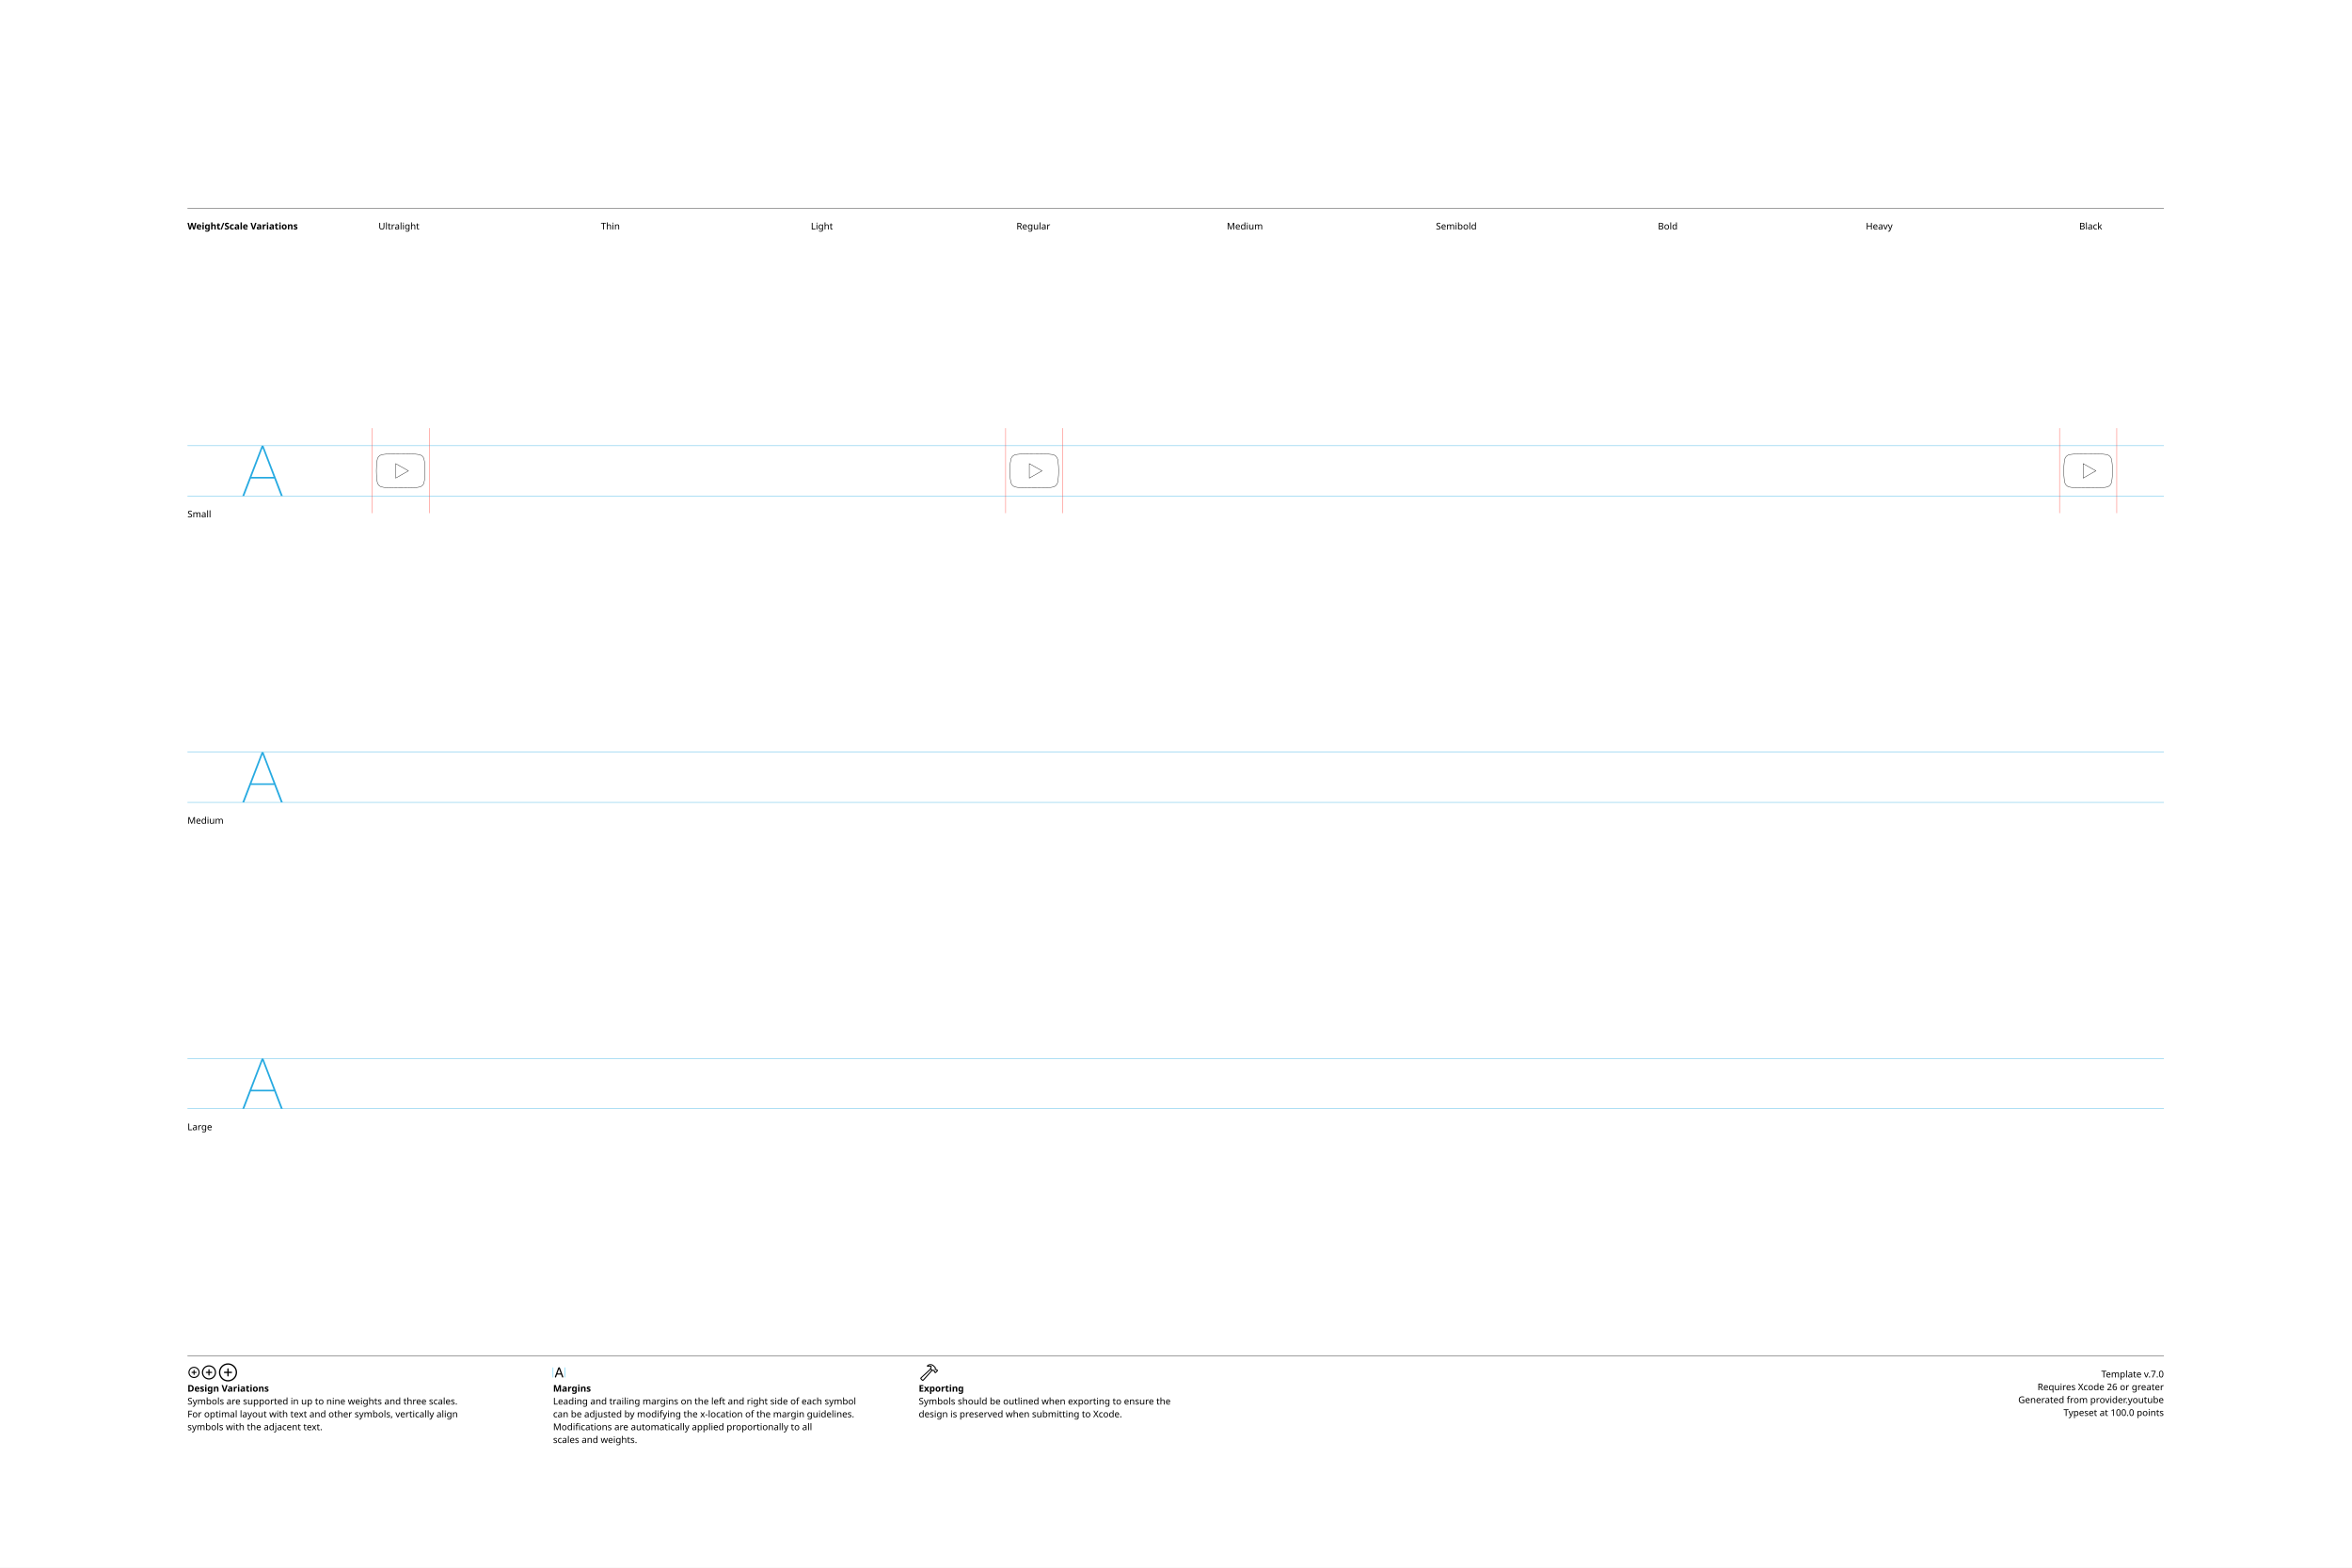
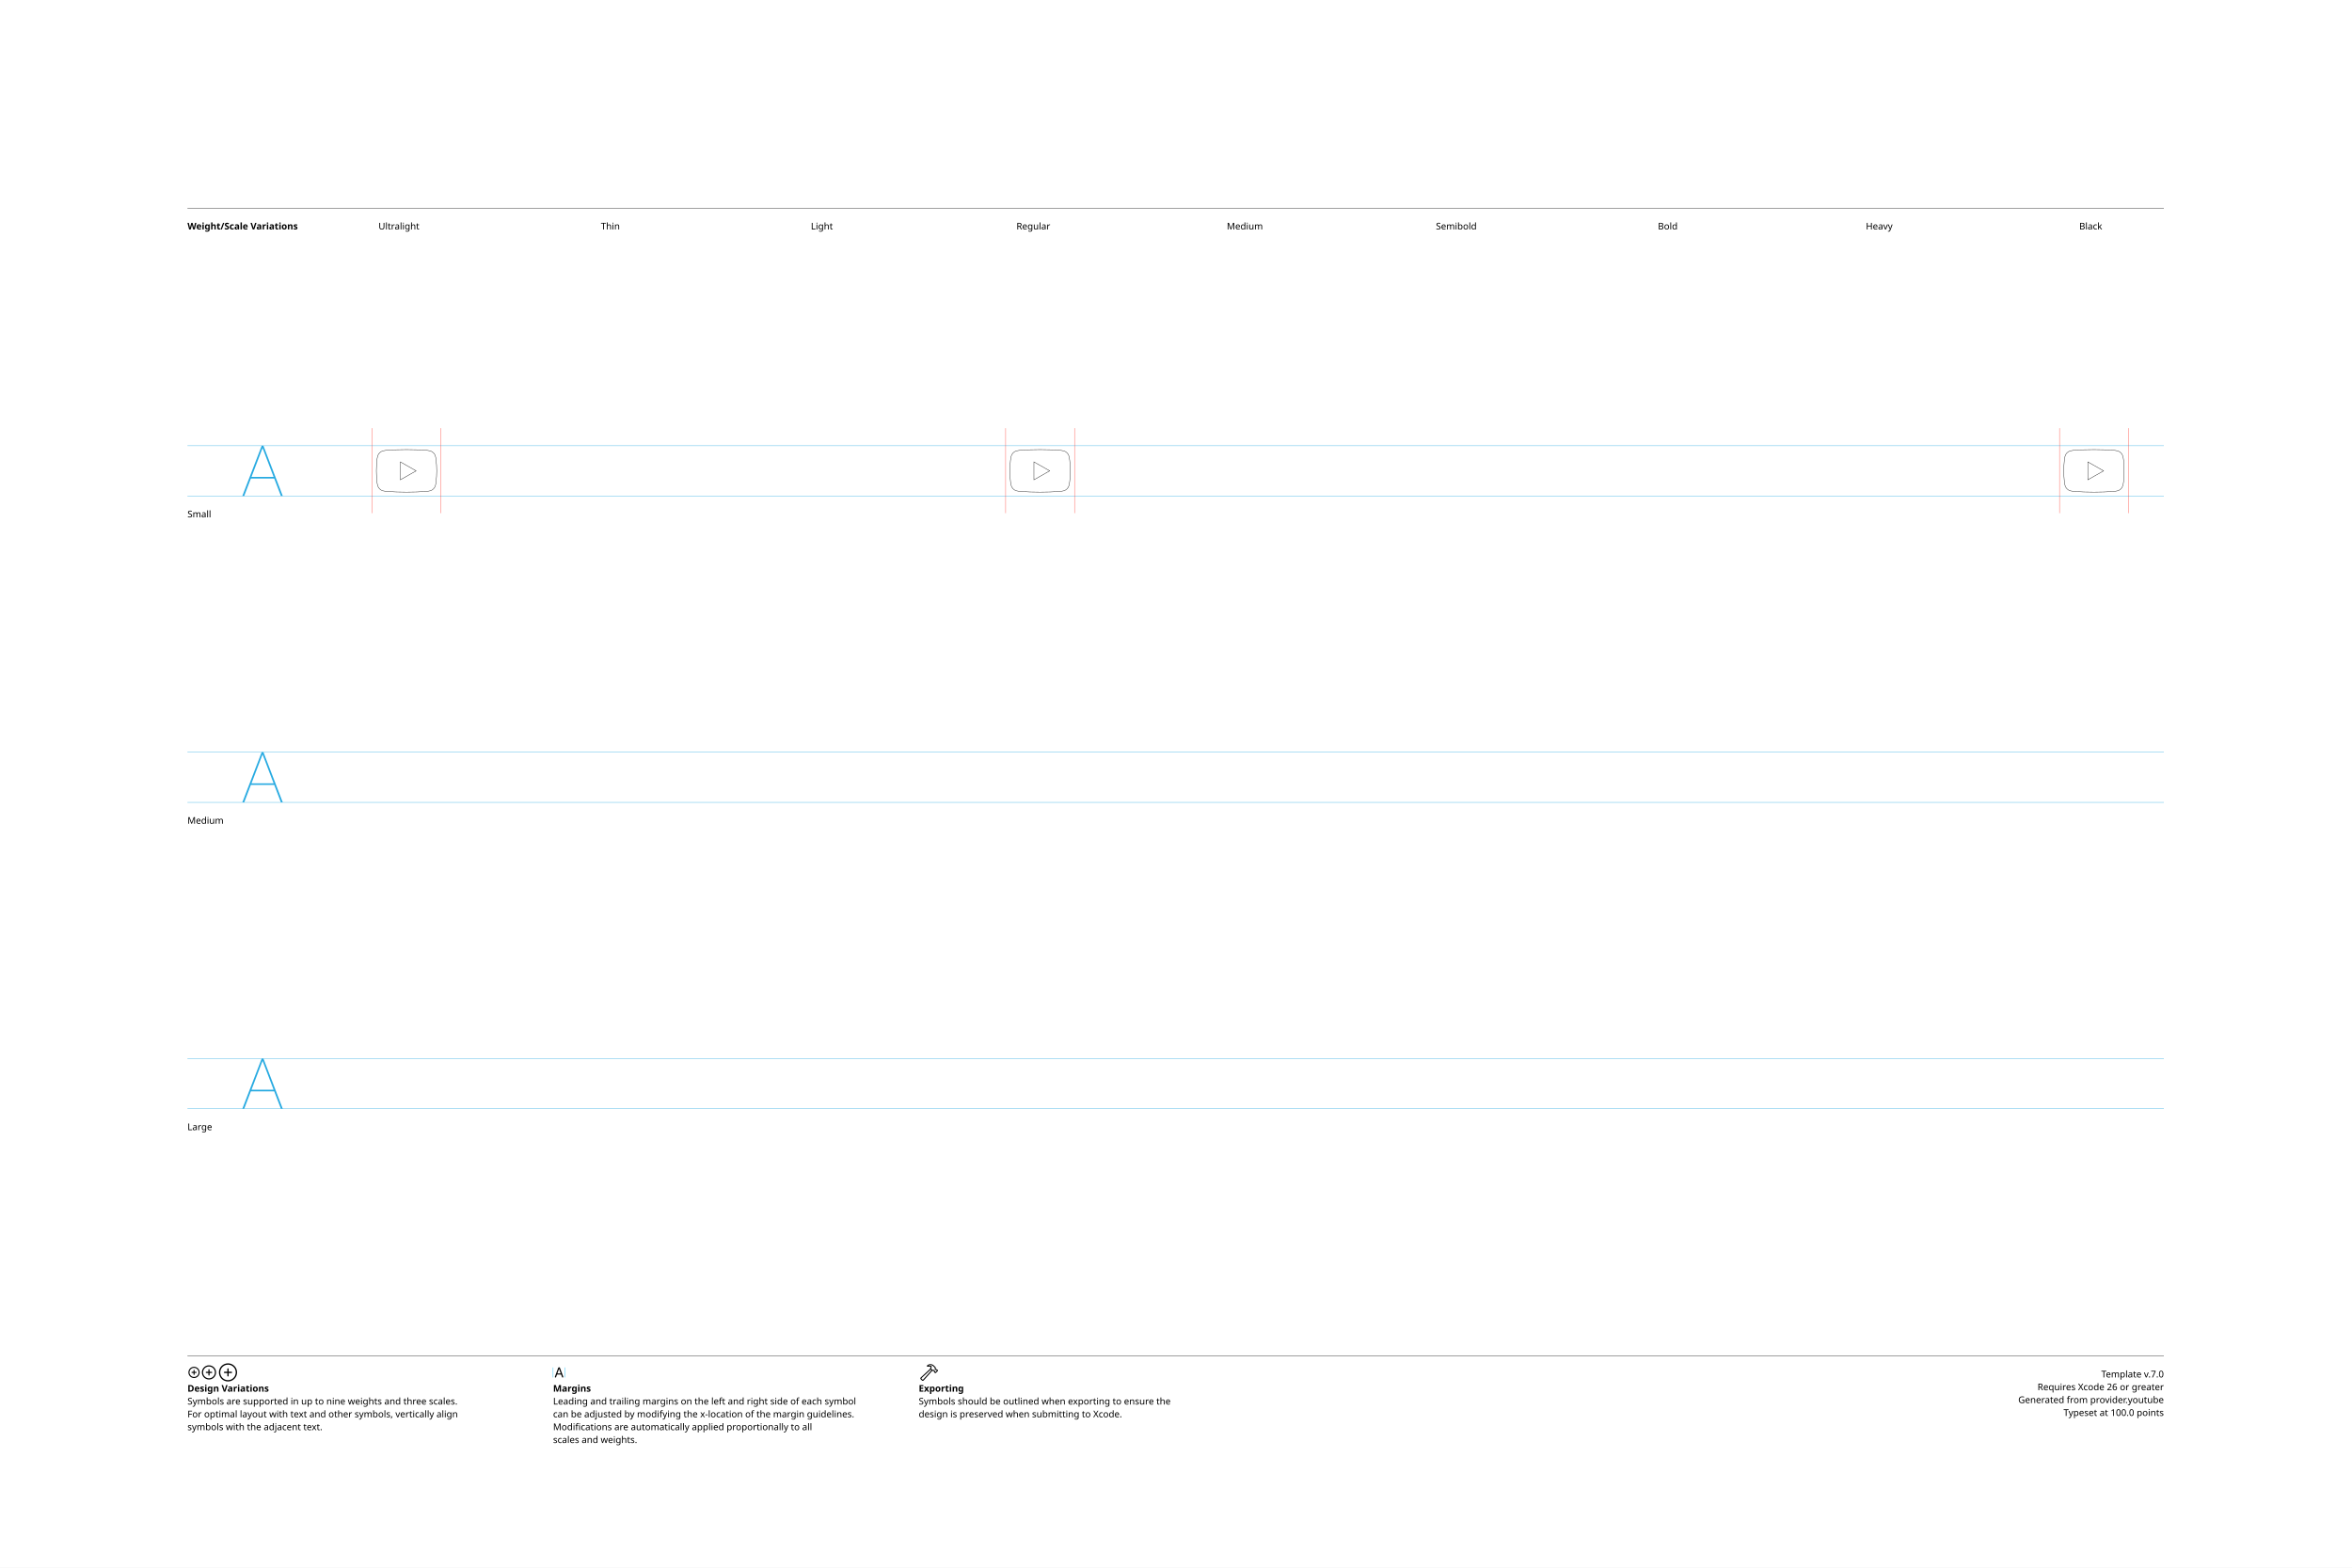
<svg xmlns="http://www.w3.org/2000/svg" version="1.1" viewBox="0 0 3300 2200">
  <style>.defaults {-sfsymbols-variable-value-mode:color;-sfsymbols-draw-reverses-motion-groups:false}

.monochrome-0 {-sfsymbols-motion-group:0}

.multicolor-0:tintColor {-sfsymbols-motion-group:0}

.hierarchical-0:primary {-sfsymbols-motion-group:0}

.SFSymbolsPreviewWireframe {fill:none;opacity:1.0;stroke:black;stroke-width:0.5}
</style>
  <g id="Notes">
    <rect height="2200" id="artboard" style="fill:white;opacity:1" width="3300" x="0" y="0" />
    <line style="fill:none;stroke:black;opacity:1;stroke-width:0.5;" x1="263" x2="3036" y1="292" y2="292" />
    <text style="stroke:none;fill:black;font-family:sans-serif;font-size:13;font-weight:bold;" transform="matrix(1 0 0 1 263 322)">Weight/Scale Variations</text>
    <text style="stroke:none;fill:black;font-family:sans-serif;font-size:13;text-anchor:middle;" transform="matrix(1 0 0 1 559.711 322)">Ultralight</text>
    <text style="stroke:none;fill:black;font-family:sans-serif;font-size:13;text-anchor:middle;" transform="matrix(1 0 0 1 856.422 322)">Thin</text>
    <text style="stroke:none;fill:black;font-family:sans-serif;font-size:13;text-anchor:middle;" transform="matrix(1 0 0 1 1153.13 322)">Light</text>
    <text style="stroke:none;fill:black;font-family:sans-serif;font-size:13;text-anchor:middle;" transform="matrix(1 0 0 1 1449.84 322)">Regular</text>
    <text style="stroke:none;fill:black;font-family:sans-serif;font-size:13;text-anchor:middle;" transform="matrix(1 0 0 1 1746.56 322)">Medium</text>
    <text style="stroke:none;fill:black;font-family:sans-serif;font-size:13;text-anchor:middle;" transform="matrix(1 0 0 1 2043.27 322)">Semibold</text>
    <text style="stroke:none;fill:black;font-family:sans-serif;font-size:13;text-anchor:middle;" transform="matrix(1 0 0 1 2339.98 322)">Bold</text>
    <text style="stroke:none;fill:black;font-family:sans-serif;font-size:13;text-anchor:middle;" transform="matrix(1 0 0 1 2636.69 322)">Heavy</text>
    <text style="stroke:none;fill:black;font-family:sans-serif;font-size:13;text-anchor:middle;" transform="matrix(1 0 0 1 2933.4 322)">Black</text>
    <line style="fill:none;stroke:black;opacity:1;stroke-width:0.5;" x1="263" x2="3036" y1="1903" y2="1903" />
    <g transform="matrix(0.2 0 0 0.2 263 1933)">
      <path d="m46.24 4.15c21.777 0 39.453-17.627 39.453-39.404s-17.676-39.404-39.453-39.404c-21.729 0-39.404 17.627-39.404 39.404s17.676 39.404 39.404 39.404Zm0-7.422c-17.676 0-31.934-14.307-31.934-31.982s14.258-31.982 31.934-31.982 31.982 14.307 31.982 31.982-14.307 31.982-31.982 31.982Zm3.613-17.773v-28.467c0-2.246-1.465-3.76-3.711-3.76-2.148 0-3.613 1.514-3.613 3.76v28.467c0 2.197 1.465 3.711 3.613 3.711 2.246 0 3.711-1.514 3.711-3.711Zm-17.822-10.596h28.418c2.197 0 3.711-1.465 3.711-3.613 0-2.197-1.514-3.711-3.711-3.711h-28.418c-2.246 0-3.76 1.514-3.76 3.711 0 2.148 1.514 3.613 3.76 3.613Z" />
    </g>
    <g transform="matrix(0.2 0 0 0.2 281.506 1933)">
      <path d="m58.545 14.551c27.49 0 49.805-22.314 49.805-49.805s-22.314-49.805-49.805-49.805-49.805 22.314-49.805 49.805 22.314 49.805 49.805 49.805Zm0-8.301c-22.949 0-41.504-18.555-41.504-41.504s18.555-41.504 41.504-41.504 41.504 18.555 41.504 41.504-18.555 41.504-41.504 41.504Zm4.053-23.096v-36.914c0-2.49-1.709-4.199-4.15-4.199-2.393 0-4.053 1.709-4.053 4.199v36.914c0 2.441 1.66 4.15 4.053 4.15 2.441 0 4.15-1.66 4.15-4.15Zm-22.559-14.404h36.963c2.441 0 4.15-1.611 4.15-4.004 0-2.441-1.709-4.15-4.15-4.15h-36.963c-2.49 0-4.15 1.709-4.15 4.15 0 2.393 1.66 4.004 4.15 4.004Z" />
    </g>
    <g transform="matrix(0.2 0 0 0.2 304.924 1933)">
      <path d="m74.853 28.32c35.107 0 63.623-28.467 63.623-63.574s-28.516-63.623-63.623-63.623-63.574 28.516-63.574 63.623 28.467 63.574 63.574 63.574Zm0-9.082c-30.127 0-54.492-24.365-54.492-54.492s24.365-54.492 54.492-54.492 54.492 24.365 54.492 54.492-24.365 54.492-54.492 54.492Zm4.443-30.322v-48.486c0-2.734-1.855-4.639-4.541-4.639-2.588 0-4.443 1.904-4.443 4.639v48.486c0 2.686 1.855 4.59 4.443 4.59 2.686 0 4.541-1.855 4.541-4.59Zm-28.711-19.775h48.486c2.686 0 4.59-1.807 4.59-4.395 0-2.734-1.855-4.59-4.59-4.59h-48.486c-2.734 0-4.59 1.855-4.59 4.59 0 2.588 1.855 4.395 4.59 4.395Z" />
    </g>
    <text style="stroke:none;fill:black;font-family:sans-serif;font-size:13;font-weight:bold;" transform="matrix(1 0 0 1 263 1953)">Design Variations</text>
    <text style="stroke:none;fill:black;font-family:sans-serif;font-size:13;" transform="matrix(1 0 0 1 263 1971)">Symbols are supported in up to nine weights and three scales.</text>
    <text style="stroke:none;fill:black;font-family:sans-serif;font-size:13;" transform="matrix(1 0 0 1 263 1989)">For optimal layout with text and other symbols, vertically align</text>
    <text style="stroke:none;fill:black;font-family:sans-serif;font-size:13;" transform="matrix(1 0 0 1 263 2007)">symbols with the adjacent text.</text>
    <line style="fill:none;stroke:#00AEEF;stroke-width:0.5;opacity:1.0;" x1="776" x2="776" y1="1919" y2="1933" />
    <g transform="matrix(0.2 0 0 0.2 776 1933)">
      <path d="m16.553 0.781c2.588 0 3.857-0.977 4.785-3.711l20.557-57.52h0.244l20.605 57.52c0.928 2.734 2.197 3.711 4.736 3.711 2.588 0 4.248-1.562 4.248-4.004 0-0.83-0.146-1.611-0.537-2.637l-22.9-60.986c-1.123-2.979-3.125-4.492-6.25-4.492-3.027 0-5.078 1.465-6.152 4.443l-22.9 61.084c-0.391 1.025-0.537 1.807-0.537 2.637 0 2.441 1.562 3.955 4.102 3.955Zm10.205-20.947h30.664c2.002 0 3.662-1.66 3.662-3.662 0-2.051-1.66-3.662-3.662-3.662h-30.664c-2.002 0-3.662 1.611-3.662 3.662 0 2.002 1.66 3.662 3.662 3.662Z" />
    </g>
    <line style="fill:none;stroke:#00AEEF;stroke-width:0.5;opacity:1.0;" x1="792.836" x2="792.836" y1="1919" y2="1933" />
    <text style="stroke:none;fill:black;font-family:sans-serif;font-size:13;font-weight:bold;" transform="matrix(1 0 0 1 776 1953)">Margins</text>
    <text style="stroke:none;fill:black;font-family:sans-serif;font-size:13;" transform="matrix(1 0 0 1 776 1971)">Leading and trailing margins on the left and right side of each symbol</text>
    <text style="stroke:none;fill:black;font-family:sans-serif;font-size:13;" transform="matrix(1 0 0 1 776 1989)">can be adjusted by modifying the x-location of the margin guidelines.</text>
    <text style="stroke:none;fill:black;font-family:sans-serif;font-size:13;" transform="matrix(1 0 0 1 776 2007)">Modifications are automatically applied proportionally to all</text>
    <text style="stroke:none;fill:black;font-family:sans-serif;font-size:13;" transform="matrix(1 0 0 1 776 2025)">scales and weights.</text>
    <g transform="matrix(0.2 0 0 0.2 1289 1933)">
      <path d="m14.209 13.135 7.861 7.861c4.297 4.395 9.326 4.102 13.867-1.025l60.693-68.213-4.883-4.883-60.254 67.676c-1.807 1.953-3.467 2.441-5.811 0.098l-5.176-5.127c-2.295-2.295-1.807-3.955 0.195-5.811l67.481-62.158-4.883-4.834-68.066 62.598c-4.98 4.59-5.322 9.473-1.025 13.818Zm44.873-97.461c-2.051 2.002-2.246 4.883-1.074 6.787 1.123 1.807 3.467 3.027 6.592 2.246 5.859-1.66 12.598-2.393 18.896 0.928l-2.686 7.129c-1.611 4.004-0.732 6.885 1.709 9.424l10.254 10.303c2.344 2.393 4.541 2.441 7.08 1.953l4.443-0.732 2.588 2.539-0.195 2.246c-0.098 2.295 0.537 4.297 2.783 6.494l3.369 3.32c2.295 2.295 5.518 2.49 7.812 0.195l12.988-13.037c2.295-2.344 2.148-5.371-0.195-7.666l-3.418-3.418c-2.197-2.197-4.053-3.027-6.348-2.881l-2.344 0.244-2.441-2.441 1.025-4.688c0.635-2.734-0.244-4.98-2.881-7.617l-11.279-11.182c-12.94-12.842-35.596-11.035-46.68-0.146Zm7.08 2.051c8.789-6.396 25.977-5.664 33.691 1.953l12.305 12.207c1.025 1.025 1.221 1.807 0.928 3.32l-1.465 6.641 6.738 6.689 4.395-0.244c1.123-0.049 1.514 0.049 2.344 0.879l2.539 2.49-10.84 10.84-2.49-2.49c-0.83-0.879-0.977-1.221-0.928-2.393l0.293-4.346-6.689-6.738-6.836 1.172c-1.416 0.293-2.051 0.195-3.174-0.879l-8.936-8.887c-1.074-1.025-1.172-1.709-0.488-3.369l4.59-11.475c-6.104-6.348-17.041-7.52-25.586-4.59-0.684 0.244-0.928-0.391-0.391-0.781Z" />
    </g>
    <text style="stroke:none;fill:black;font-family:sans-serif;font-size:13;font-weight:bold;" transform="matrix(1 0 0 1 1289 1953)">Exporting</text>
    <text style="stroke:none;fill:black;font-family:sans-serif;font-size:13;" transform="matrix(1 0 0 1 1289 1971)">Symbols should be outlined when exporting to ensure the</text>
    <text style="stroke:none;fill:black;font-family:sans-serif;font-size:13;" transform="matrix(1 0 0 1 1289 1989)">design is preserved when submitting to Xcode.</text>
    <text id="template-version" style="stroke:none;fill:black;font-family:sans-serif;font-size:13;text-anchor:end;" transform="matrix(1 0 0 1 3036 1933)">Template v.7.0</text>
    <text style="stroke:none;fill:black;font-family:sans-serif;font-size:13;text-anchor:end;" transform="matrix(1 0 0 1 3036 1951)">Requires Xcode 26 or greater</text>
    <text id="descriptive-name" style="stroke:none;fill:black;font-family:sans-serif;font-size:13;text-anchor:end;" transform="matrix(1 0 0 1 3036 1969)">Generated from provider.youtube</text>
    <text style="stroke:none;fill:black;font-family:sans-serif;font-size:13;text-anchor:end;" transform="matrix(1 0 0 1 3036 1987)">Typeset at 100.0 points</text>
    <text style="stroke:none;fill:black;font-family:sans-serif;font-size:13;" transform="matrix(1 0 0 1 263 726)">Small</text>
    <text style="stroke:none;fill:black;font-family:sans-serif;font-size:13;" transform="matrix(1 0 0 1 263 1156)">Medium</text>
    <text style="stroke:none;fill:black;font-family:sans-serif;font-size:13;" transform="matrix(1 0 0 1 263 1586)">Large</text>
  </g>
  <g id="Guides">
    <g id="H-reference" style="fill:#27AAE1;stroke:none;" transform="matrix(1 0 0 1 339 696)">
      <path d="M0.994 0L3.638 0L29.328-67.132L30.03-67.132L30.03-70.459L28.123-70.459ZM11.688-24.48L46.981-24.48L46.231-26.729L12.438-26.729ZM55.12 0L57.764 0L30.638-70.459L29.433-70.459L29.433-67.132Z" />
    </g>
    <line id="Baseline-S" style="fill:none;stroke:#27AAE1;opacity:1;stroke-width:0.5;" x1="263" x2="3036" y1="696" y2="696" />
    <line id="Capline-S" style="fill:none;stroke:#27AAE1;opacity:1;stroke-width:0.5;" x1="263" x2="3036" y1="625.541" y2="625.541" />
    <g id="H-reference" style="fill:#27AAE1;stroke:none;" transform="matrix(1 0 0 1 339 1126)">
      <path d="M0.994 0L3.638 0L29.328-67.132L30.03-67.132L30.03-70.459L28.123-70.459ZM11.688-24.48L46.981-24.48L46.231-26.729L12.438-26.729ZM55.12 0L57.764 0L30.638-70.459L29.433-70.459L29.433-67.132Z" />
    </g>
    <line id="Baseline-M" style="fill:none;stroke:#27AAE1;opacity:1;stroke-width:0.5;" x1="263" x2="3036" y1="1126" y2="1126" />
    <line id="Capline-M" style="fill:none;stroke:#27AAE1;opacity:1;stroke-width:0.5;" x1="263" x2="3036" y1="1055.54" y2="1055.54" />
    <g id="H-reference" style="fill:#27AAE1;stroke:none;" transform="matrix(1 0 0 1 339 1556)">
      <path d="M0.994 0L3.638 0L29.328-67.132L30.03-67.132L30.03-70.459L28.123-70.459ZM11.688-24.48L46.981-24.48L46.231-26.729L12.438-26.729ZM55.12 0L57.764 0L30.638-70.459L29.433-70.459L29.433-67.132Z" />
    </g>
    <line id="Baseline-L" style="fill:none;stroke:#27AAE1;opacity:1;stroke-width:0.5;" x1="263" x2="3036" y1="1556" y2="1556" />
    <line id="Capline-L" style="fill:none;stroke:#27AAE1;opacity:1;stroke-width:0.5;" x1="263" x2="3036" y1="1485.54" y2="1485.54" />
    <line id="left-margin-Ultralight-S" style="fill:none;stroke:#FF3B30;stroke-width:0.5;opacity:1.0;" x1="522.047" x2="522.047" y1="600.785" y2="720.121" />
-     <line id="right-margin-Ultralight-S" style="fill:none;stroke:#FF3B30;stroke-width:0.5;opacity:1.0;" x1="602.367" x2="602.367" y1="600.785" y2="720.121" />
+     <line id="right-margin-Ultralight-S" style="fill:none;stroke:#FF3B30;stroke-width:0.5;opacity:1.0;" x1="618.719" x2="618.719" y1="600.785" y2="720.121" />
    <line id="left-margin-Regular-S" style="fill:none;stroke:#FF3B30;stroke-width:0.5;opacity:1.0;" x1="1410.980" x2="1410.980" y1="600.785" y2="720.121" />
-     <line id="right-margin-Regular-S" style="fill:none;stroke:#FF3B30;stroke-width:0.5;opacity:1.0;" x1="1491.300" x2="1491.300" y1="600.785" y2="720.121" />
+     <line id="right-margin-Regular-S" style="fill:none;stroke:#FF3B30;stroke-width:0.5;opacity:1.0;" x1="1507.652" x2="1507.652" y1="600.785" y2="720.121" />
    <line id="left-margin-Black-S" style="fill:none;stroke:#FF3B30;stroke-width:0.5;opacity:1.0;" x1="2889.630" x2="2889.630" y1="600.785" y2="720.121" />
-     <line id="right-margin-Black-S" style="fill:none;stroke:#FF3B30;stroke-width:0.5;opacity:1.0;" x1="2969.950" x2="2969.950" y1="600.785" y2="720.121" />
+     <line id="right-margin-Black-S" style="fill:none;stroke:#FF3B30;stroke-width:0.5;opacity:1.0;" x1="2986.302" x2="2986.302" y1="600.785" y2="720.121" />
  </g>
  <g id="Symbols">
    <g id="Ultralight-S" transform="matrix(1 0 0 1 522.047 696)">
-       <path class="monochrome-0 multicolor-0:tintColor hierarchical-0:primary SFSymbolsPreviewWireframe" d="M72.891 -51.78C72.105 -54.739 69.804 -57.055 66.851 -57.861C61.525 -59.298 40.16 -59.298 40.16 -59.298C40.16 -59.298 18.795 -59.298 13.466 -57.861C10.515 -57.054 8.215 -54.738 7.429 -51.78C6 -46.417 6 -35.229 6 -35.229C6 -35.229 6 -24.042 7.429 -18.679C8.215 -15.72 10.516 -13.404 13.469 -12.599C18.796 -11.161 40.16 -11.161 40.16 -11.161C40.16 -11.161 61.525 -11.161 66.854 -12.599C69.807 -13.403 72.109 -15.72 72.894 -18.679C74.32 -24.042 74.32 -35.229 74.32 -35.229C74.32 -35.229 74.32 -46.417 72.891 -51.78L72.891 -51.78ZM33.172 -25.073L33.172 -45.386L51.029 -35.229L33.172 -25.073L33.172 -25.073Z" />
+       <path class="monochrome-0 multicolor-0:tintColor hierarchical-0:primary SFSymbolsPreviewWireframe" d="M88.901 -55.742C87.926 -59.409 85.075 -62.279 81.415 -63.278C74.814 -65.058 48.336 -65.058 48.336 -65.058C48.336 -65.058 21.858 -65.058 15.253 -63.278C11.596 -62.278 8.746 -59.408 7.771 -55.742C6 -49.095 6 -35.229 6 -35.229C6 -35.229 6 -21.364 7.771 -14.717C8.746 -11.05 11.597 -8.18 15.257 -7.183C21.859 -5.401 48.336 -5.401 48.336 -5.401C48.336 -5.401 74.814 -5.401 81.419 -7.183C85.079 -8.178 87.932 -11.05 88.904 -14.717C90.672 -21.364 90.672 -35.229 90.672 -35.229C90.672 -35.229 90.672 -49.095 88.901 -55.742L88.901 -55.742ZM39.676 -22.642L39.676 -47.817L61.806 -35.229L39.676 -22.642L39.676 -22.642Z" />
    </g>
    <g id="Regular-S" transform="matrix(1 0 0 1 1410.98 696)">
-       <path class="monochrome-0 multicolor-0:tintColor hierarchical-0:primary SFSymbolsPreviewWireframe" d="M72.891 -51.78C72.105 -54.739 69.804 -57.055 66.851 -57.861C61.525 -59.298 40.16 -59.298 40.16 -59.298C40.16 -59.298 18.795 -59.298 13.466 -57.861C10.515 -57.054 8.215 -54.738 7.429 -51.78C6 -46.417 6 -35.229 6 -35.229C6 -35.229 6 -24.042 7.429 -18.679C8.215 -15.72 10.516 -13.404 13.469 -12.599C18.796 -11.161 40.16 -11.161 40.16 -11.161C40.16 -11.161 61.525 -11.161 66.854 -12.599C69.807 -13.403 72.109 -15.72 72.894 -18.679C74.32 -24.042 74.32 -35.229 74.32 -35.229C74.32 -35.229 74.32 -46.417 72.891 -51.78L72.891 -51.78ZM33.172 -25.073L33.172 -45.386L51.029 -35.229L33.172 -25.073L33.172 -25.073Z" />
+       <path class="monochrome-0 multicolor-0:tintColor hierarchical-0:primary SFSymbolsPreviewWireframe" d="M88.901 -55.742C87.926 -59.409 85.075 -62.279 81.415 -63.278C74.814 -65.058 48.336 -65.058 48.336 -65.058C48.336 -65.058 21.858 -65.058 15.253 -63.278C11.596 -62.278 8.746 -59.408 7.771 -55.742C6 -49.095 6 -35.229 6 -35.229C6 -35.229 6 -21.364 7.771 -14.717C8.746 -11.05 11.597 -8.18 15.257 -7.183C21.859 -5.401 48.336 -5.401 48.336 -5.401C48.336 -5.401 74.814 -5.401 81.419 -7.183C85.079 -8.178 87.932 -11.05 88.904 -14.717C90.672 -21.364 90.672 -35.229 90.672 -35.229C90.672 -35.229 90.672 -49.095 88.901 -55.742L88.901 -55.742ZM39.676 -22.642L39.676 -47.817L61.806 -35.229L39.676 -22.642L39.676 -22.642Z" />
    </g>
    <g id="Black-S" transform="matrix(1 0 0 1 2889.63 696)">
-       <path class="monochrome-0 multicolor-0:tintColor hierarchical-0:primary SFSymbolsPreviewWireframe" d="M72.891 -51.78C72.105 -54.739 69.804 -57.055 66.851 -57.861C61.525 -59.298 40.16 -59.298 40.16 -59.298C40.16 -59.298 18.795 -59.298 13.466 -57.861C10.515 -57.054 8.215 -54.738 7.429 -51.78C6 -46.417 6 -35.229 6 -35.229C6 -35.229 6 -24.042 7.429 -18.679C8.215 -15.72 10.516 -13.404 13.469 -12.599C18.796 -11.161 40.16 -11.161 40.16 -11.161C40.16 -11.161 61.525 -11.161 66.854 -12.599C69.807 -13.403 72.109 -15.72 72.894 -18.679C74.32 -24.042 74.32 -35.229 74.32 -35.229C74.32 -35.229 74.32 -46.417 72.891 -51.78L72.891 -51.78ZM33.172 -25.073L33.172 -45.386L51.029 -35.229L33.172 -25.073L33.172 -25.073Z" />
+       <path class="monochrome-0 multicolor-0:tintColor hierarchical-0:primary SFSymbolsPreviewWireframe" d="M88.901 -55.742C87.926 -59.409 85.075 -62.279 81.415 -63.278C74.814 -65.058 48.336 -65.058 48.336 -65.058C48.336 -65.058 21.858 -65.058 15.253 -63.278C11.596 -62.278 8.746 -59.408 7.771 -55.742C6 -49.095 6 -35.229 6 -35.229C6 -35.229 6 -21.364 7.771 -14.717C8.746 -11.05 11.597 -8.18 15.257 -7.183C21.859 -5.401 48.336 -5.401 48.336 -5.401C48.336 -5.401 74.814 -5.401 81.419 -7.183C85.079 -8.178 87.932 -11.05 88.904 -14.717C90.672 -21.364 90.672 -35.229 90.672 -35.229C90.672 -35.229 90.672 -49.095 88.901 -55.742L88.901 -55.742ZM39.676 -22.642L39.676 -47.817L61.806 -35.229L39.676 -22.642L39.676 -22.642Z" />
    </g>
  </g>
</svg>
